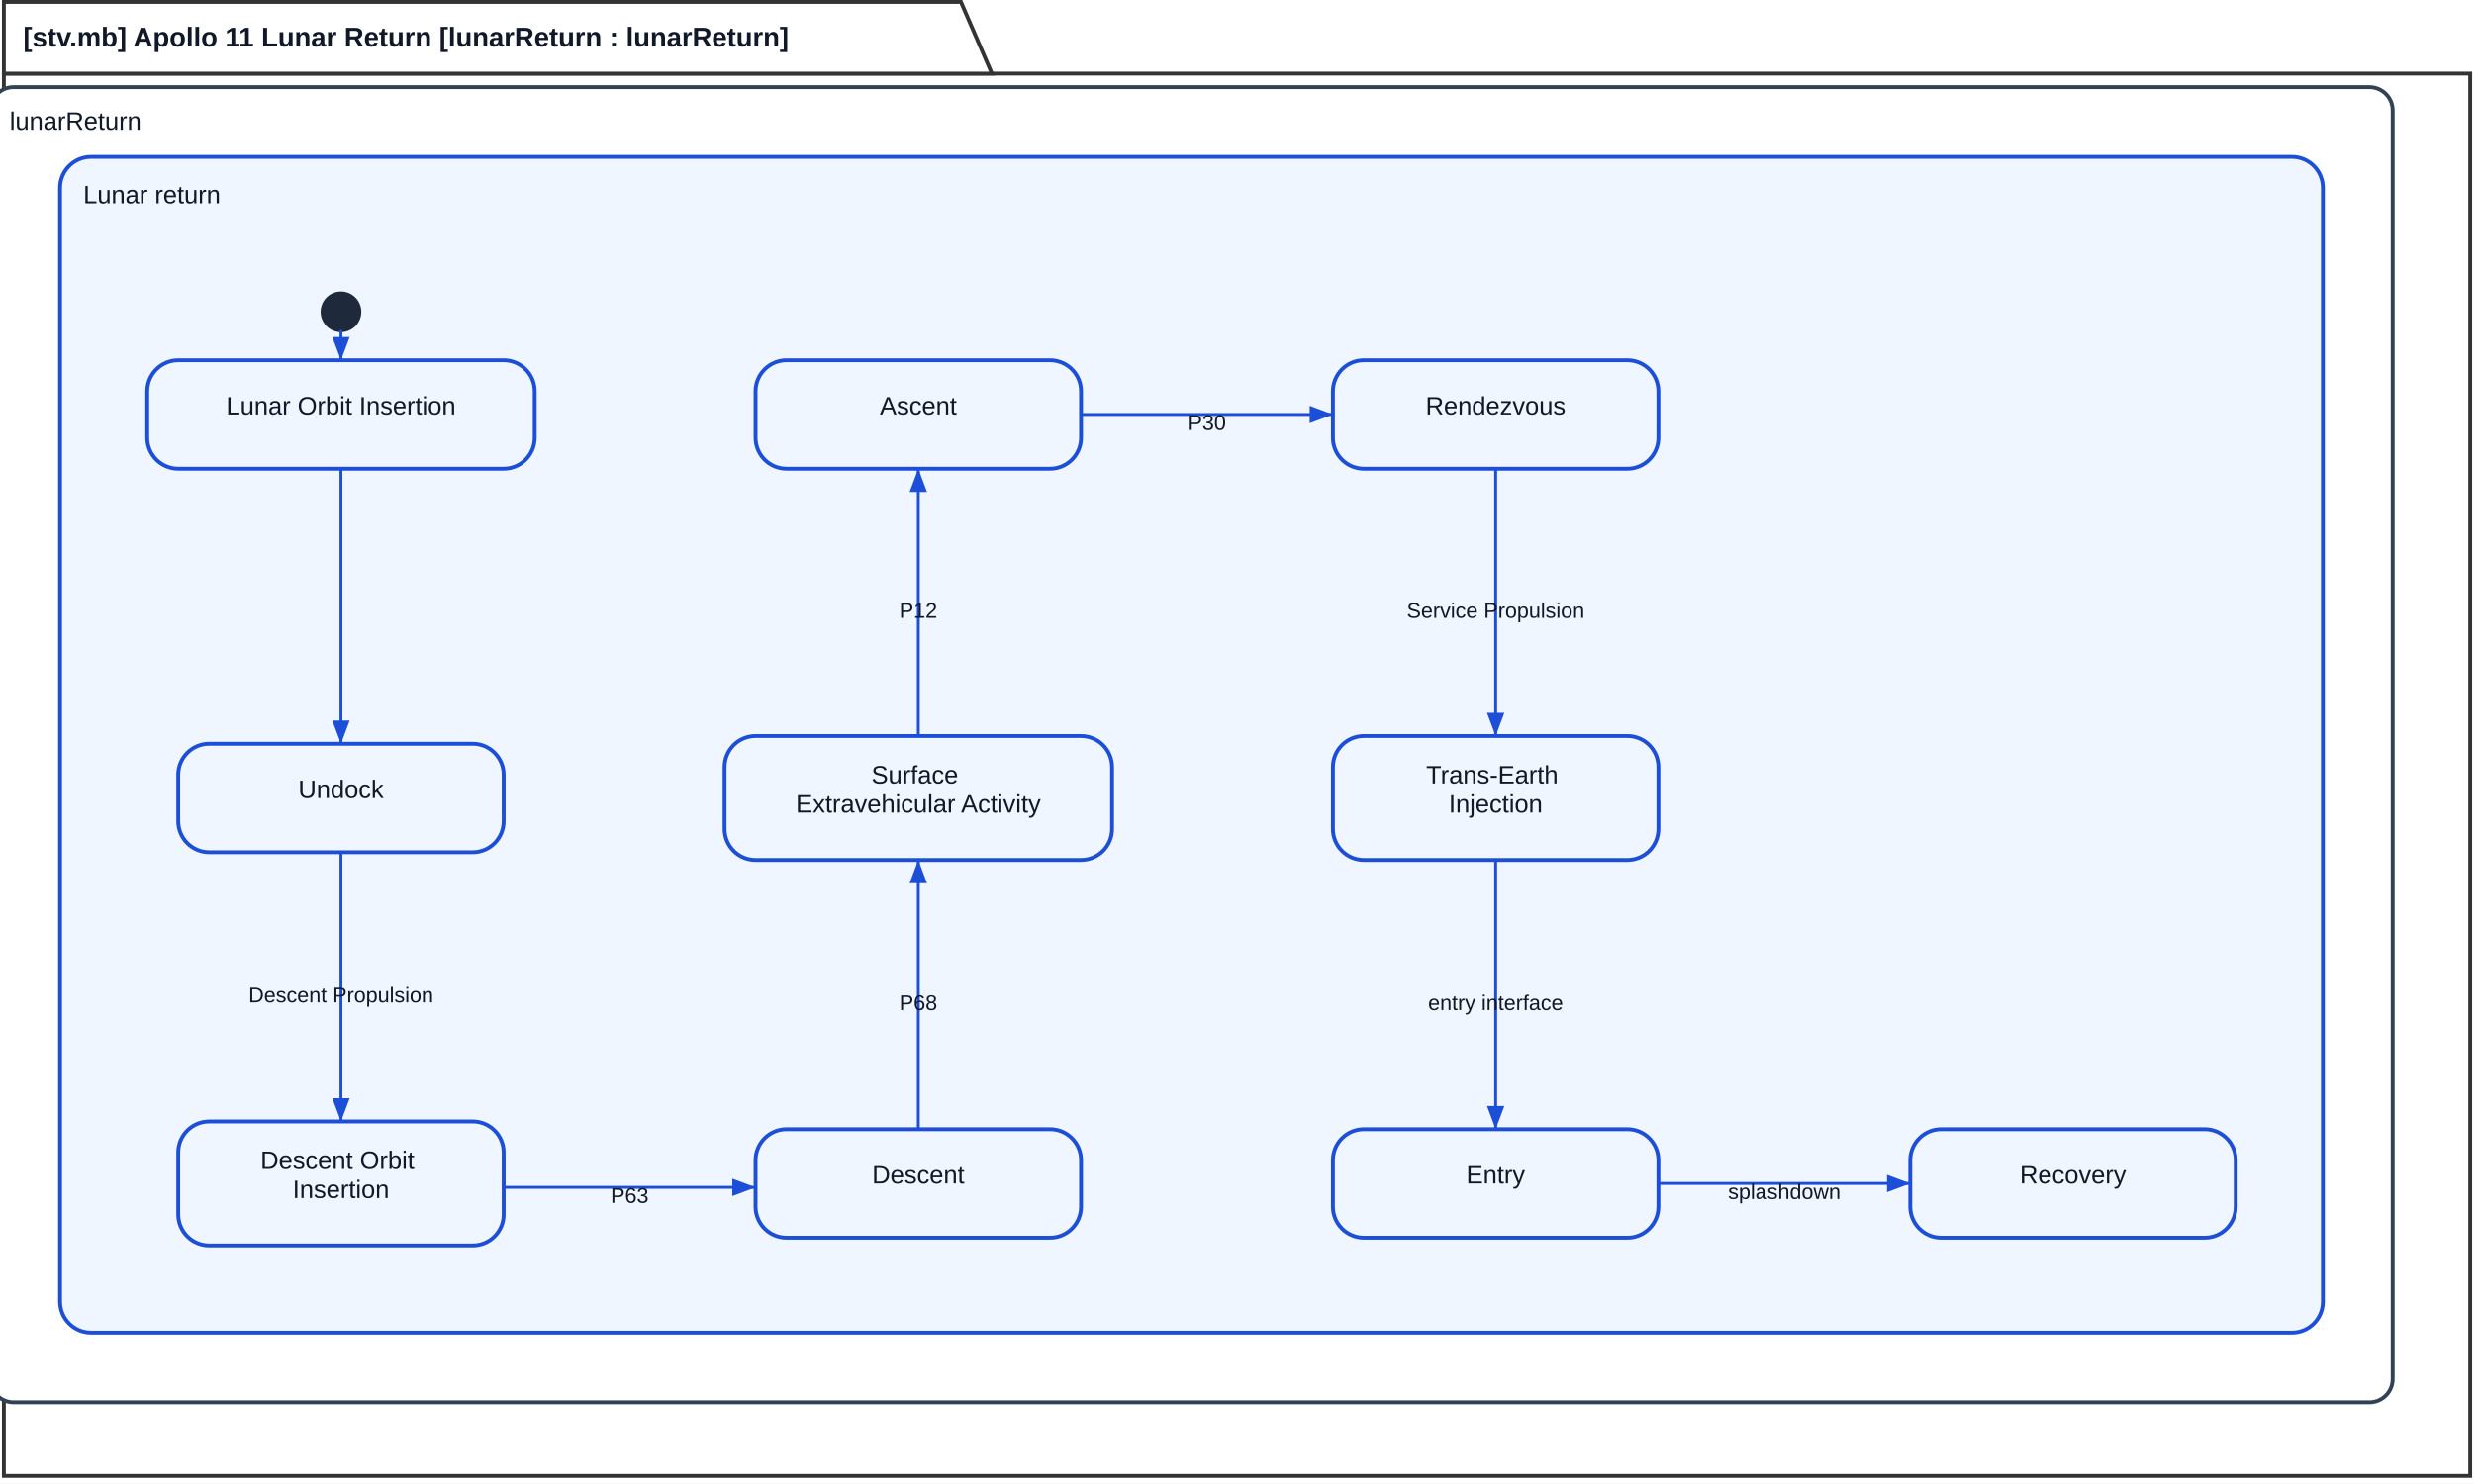
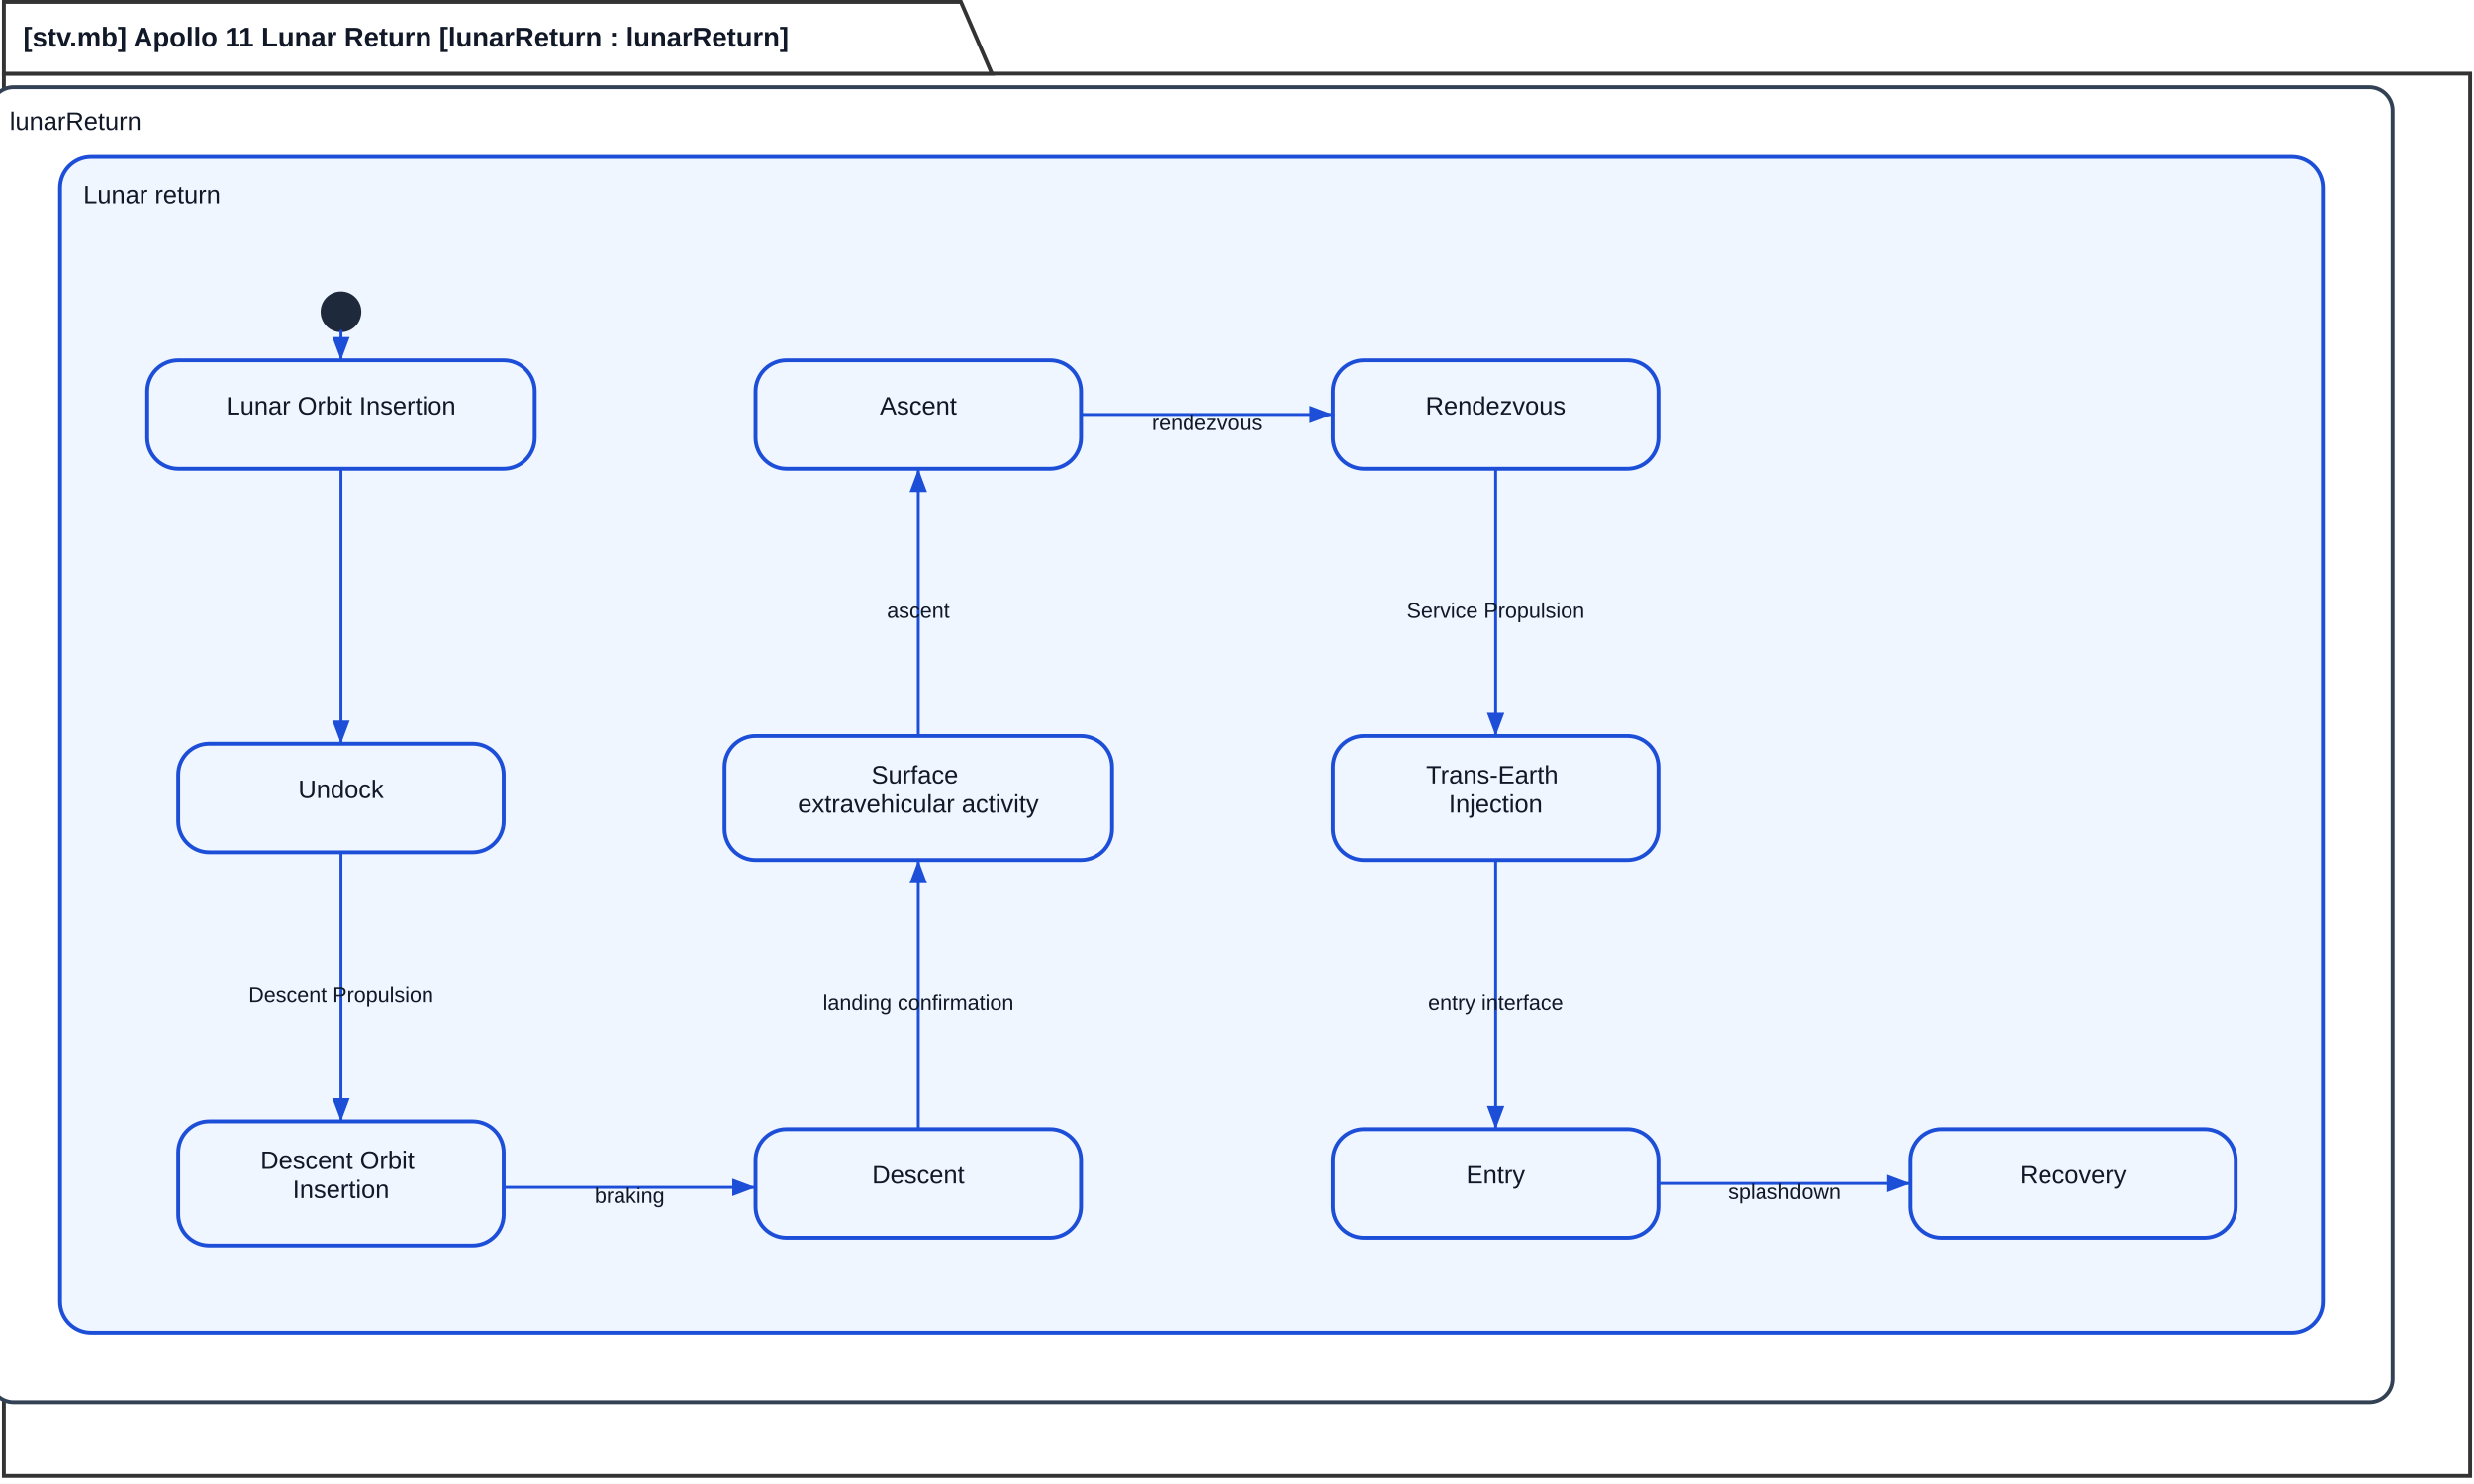
<svg xmlns="http://www.w3.org/2000/svg" width="1277" height="766" viewBox="0 0 1277 766">
  <defs>
    <style>text{font-family:Arial,Helvetica,sans-serif;fill:#111827}.label{font-size:13px}.small{font-size:11px}.header{font-size:14px;font-weight:600}</style>
    <marker id="arrow" markerWidth="8" markerHeight="6" refX="8" refY="3" orient="auto">
      <polygon points="0 0,8 3,0 6" fill="#1D4ED8" />
    </marker>
    <marker id="arrow-dark" markerWidth="8" markerHeight="6" refX="8" refY="3" orient="auto">
      <polygon points="0 0,8 3,0 6" fill="#334155" />
    </marker>
    <marker id="composition" markerWidth="12" markerHeight="12" refX="0" refY="6" orient="auto" markerUnits="strokeWidth">
      <polygon points="0 6,6 0,12 6,6 12" fill="#111827" stroke="#111827" />
    </marker>
  </defs>
  <rect x="0" y="0" width="1277" height="766" fill="#FFFFFF" />
  <rect x="2" y="38" width="1273" height="724" fill="none" stroke="#333333" stroke-width="2" />
  <path d="M 2 1 H 496 L 512 38 H 2 Z" fill="#FFFFFF" stroke="#333333" stroke-width="2" />
  <text class="header" x="12" y="24">[stv.mb] Apollo 11 Lunar Return [lunarReturn : lunarReturn]</text>
  <rect x="2" y="38" width="1273" height="726" fill="none" stroke="#333333" stroke-width="0" />
  <g transform="translate(2,40)">
    <rect id="boundary" x="-7" y="5" width="1240" height="679" rx="12" fill="#FFFFFF" stroke="#334155" stroke-width="2" />
    <text class="label" x="3" y="27">lunarReturn</text>
    <rect id="lunarReturn" x="29" y="41" width="1168" height="607" rx="16" fill="#EFF6FF" stroke="#1D4ED8" stroke-width="2" />
    <text class="label" x="41" y="65">Lunar return</text>
    <circle id="lunarInitial" cx="174" cy="121" r="10" fill="#1E293B" stroke="#1E293B" stroke-width="1" />
    <rect id="LOI" x="74" y="146" width="200" height="56" rx="16" fill="#EFF6FF" stroke="#1D4ED8" stroke-width="2" />
    <text class="label" text-anchor="middle" x="174" y="174">Lunar Orbit Insertion</text>
    <rect id="undock" x="90" y="344" width="168" height="56" rx="16" fill="#EFF6FF" stroke="#1D4ED8" stroke-width="2" />
    <text class="label" text-anchor="middle" x="174" y="372">Undock</text>
    <rect id="DOI" x="90" y="539" width="168" height="64" rx="16" fill="#EFF6FF" stroke="#1D4ED8" stroke-width="2" />
    <text class="label" text-anchor="middle">
      <tspan x="174" y="563.5">Descent Orbit</tspan>
      <tspan x="174" dy="15">Insertion</tspan>
    </text>
    <rect id="descent" x="388" y="543" width="168" height="56" rx="16" fill="#EFF6FF" stroke="#1D4ED8" stroke-width="2" />
    <text class="label" text-anchor="middle" x="472" y="571">Descent</text>
    <rect id="surfaceEVA" x="372" y="340" width="200" height="64" rx="16" fill="#EFF6FF" stroke="#1D4ED8" stroke-width="2" />
    <text class="label" text-anchor="middle">
      <tspan x="472" y="364.5">Surface</tspan>
-       <tspan x="472" dy="15">Extravehicular Activity</tspan>
+       <tspan x="472" dy="15">extravehicular activity</tspan>
    </text>
    <rect id="ascent" x="388" y="146" width="168" height="56" rx="16" fill="#EFF6FF" stroke="#1D4ED8" stroke-width="2" />
    <text class="label" text-anchor="middle" x="472" y="174">Ascent</text>
    <rect id="rendezvous" x="686" y="146" width="168" height="56" rx="16" fill="#EFF6FF" stroke="#1D4ED8" stroke-width="2" />
    <text class="label" text-anchor="middle" x="770" y="174">Rendezvous</text>
    <rect id="TEI" x="686" y="340" width="168" height="64" rx="16" fill="#EFF6FF" stroke="#1D4ED8" stroke-width="2" />
    <text class="label" text-anchor="middle">
      <tspan x="770" y="364.5">Trans-Earth</tspan>
      <tspan x="770" dy="15">Injection</tspan>
    </text>
    <rect id="entry" x="686" y="543" width="168" height="56" rx="16" fill="#EFF6FF" stroke="#1D4ED8" stroke-width="2" />
    <text class="label" text-anchor="middle" x="770" y="571">Entry</text>
    <rect id="recovery" x="984" y="543" width="168" height="56" rx="16" fill="#EFF6FF" stroke="#1D4ED8" stroke-width="2" />
    <text class="label" text-anchor="middle" x="1068" y="571">Recovery</text>
    <path d="M 174,131 L 174,146" fill="none" stroke="#1D4ED8" stroke-width="1.5" stroke-linejoin="round" stroke-linecap="round" marker-end="url(#arrow)" />
    <path d="M 174,202 L 174,344" fill="none" stroke="#1D4ED8" stroke-width="1.5" stroke-linejoin="round" stroke-linecap="round" marker-end="url(#arrow)" />
    <path d="M 174,400 L 174,539" fill="none" stroke="#1D4ED8" stroke-width="1.5" stroke-linejoin="round" stroke-linecap="round" marker-end="url(#arrow)" />
    <path d="M 258,571 L 258,572 Q 258,573 259,573 L 388,573" fill="none" stroke="#1D4ED8" stroke-width="1.5" stroke-linejoin="round" stroke-linecap="round" marker-end="url(#arrow)" />
    <path d="M 472,543 L 472,404" fill="none" stroke="#1D4ED8" stroke-width="1.5" stroke-linejoin="round" stroke-linecap="round" marker-end="url(#arrow)" />
    <path d="M 472,340 L 472,202" fill="none" stroke="#1D4ED8" stroke-width="1.5" stroke-linejoin="round" stroke-linecap="round" marker-end="url(#arrow)" />
    <path d="M 556,174 L 556,174 L 686,174" fill="none" stroke="#1D4ED8" stroke-width="1.5" stroke-linejoin="round" stroke-linecap="round" marker-end="url(#arrow)" />
    <path d="M 770,202 L 770,340" fill="none" stroke="#1D4ED8" stroke-width="1.5" stroke-linejoin="round" stroke-linecap="round" marker-end="url(#arrow)" />
    <path d="M 770,404 L 770,543" fill="none" stroke="#1D4ED8" stroke-width="1.5" stroke-linejoin="round" stroke-linecap="round" marker-end="url(#arrow)" />
    <path d="M 854,571 L 854,571 L 984,571" fill="none" stroke="#1D4ED8" stroke-width="1.5" stroke-linejoin="round" stroke-linecap="round" marker-end="url(#arrow)" />
    <text class="small" text-anchor="middle" x="174" y="477.5">Descent Propulsion</text>
-     <text class="small" text-anchor="middle" x="323" y="581">P63</text>
-     <text class="small" text-anchor="middle" x="472" y="481.5">P68</text>
-     <text class="small" text-anchor="middle" x="472" y="279">P12</text>
-     <text class="small" text-anchor="middle" x="621" y="182">P30</text>
+     <text class="small" text-anchor="middle" x="323" y="581">braking</text>
+     <text class="small" text-anchor="middle" x="472" y="481.5">landing confirmation</text>
+     <text class="small" text-anchor="middle" x="472" y="279">ascent</text>
+     <text class="small" text-anchor="middle" x="621" y="182">rendezvous</text>
    <text class="small" text-anchor="middle" x="770" y="279">Service Propulsion</text>
    <text class="small" text-anchor="middle" x="770" y="481.5">entry interface</text>
    <text class="small" text-anchor="middle" x="919" y="579">splashdown</text>
  </g>
</svg>
